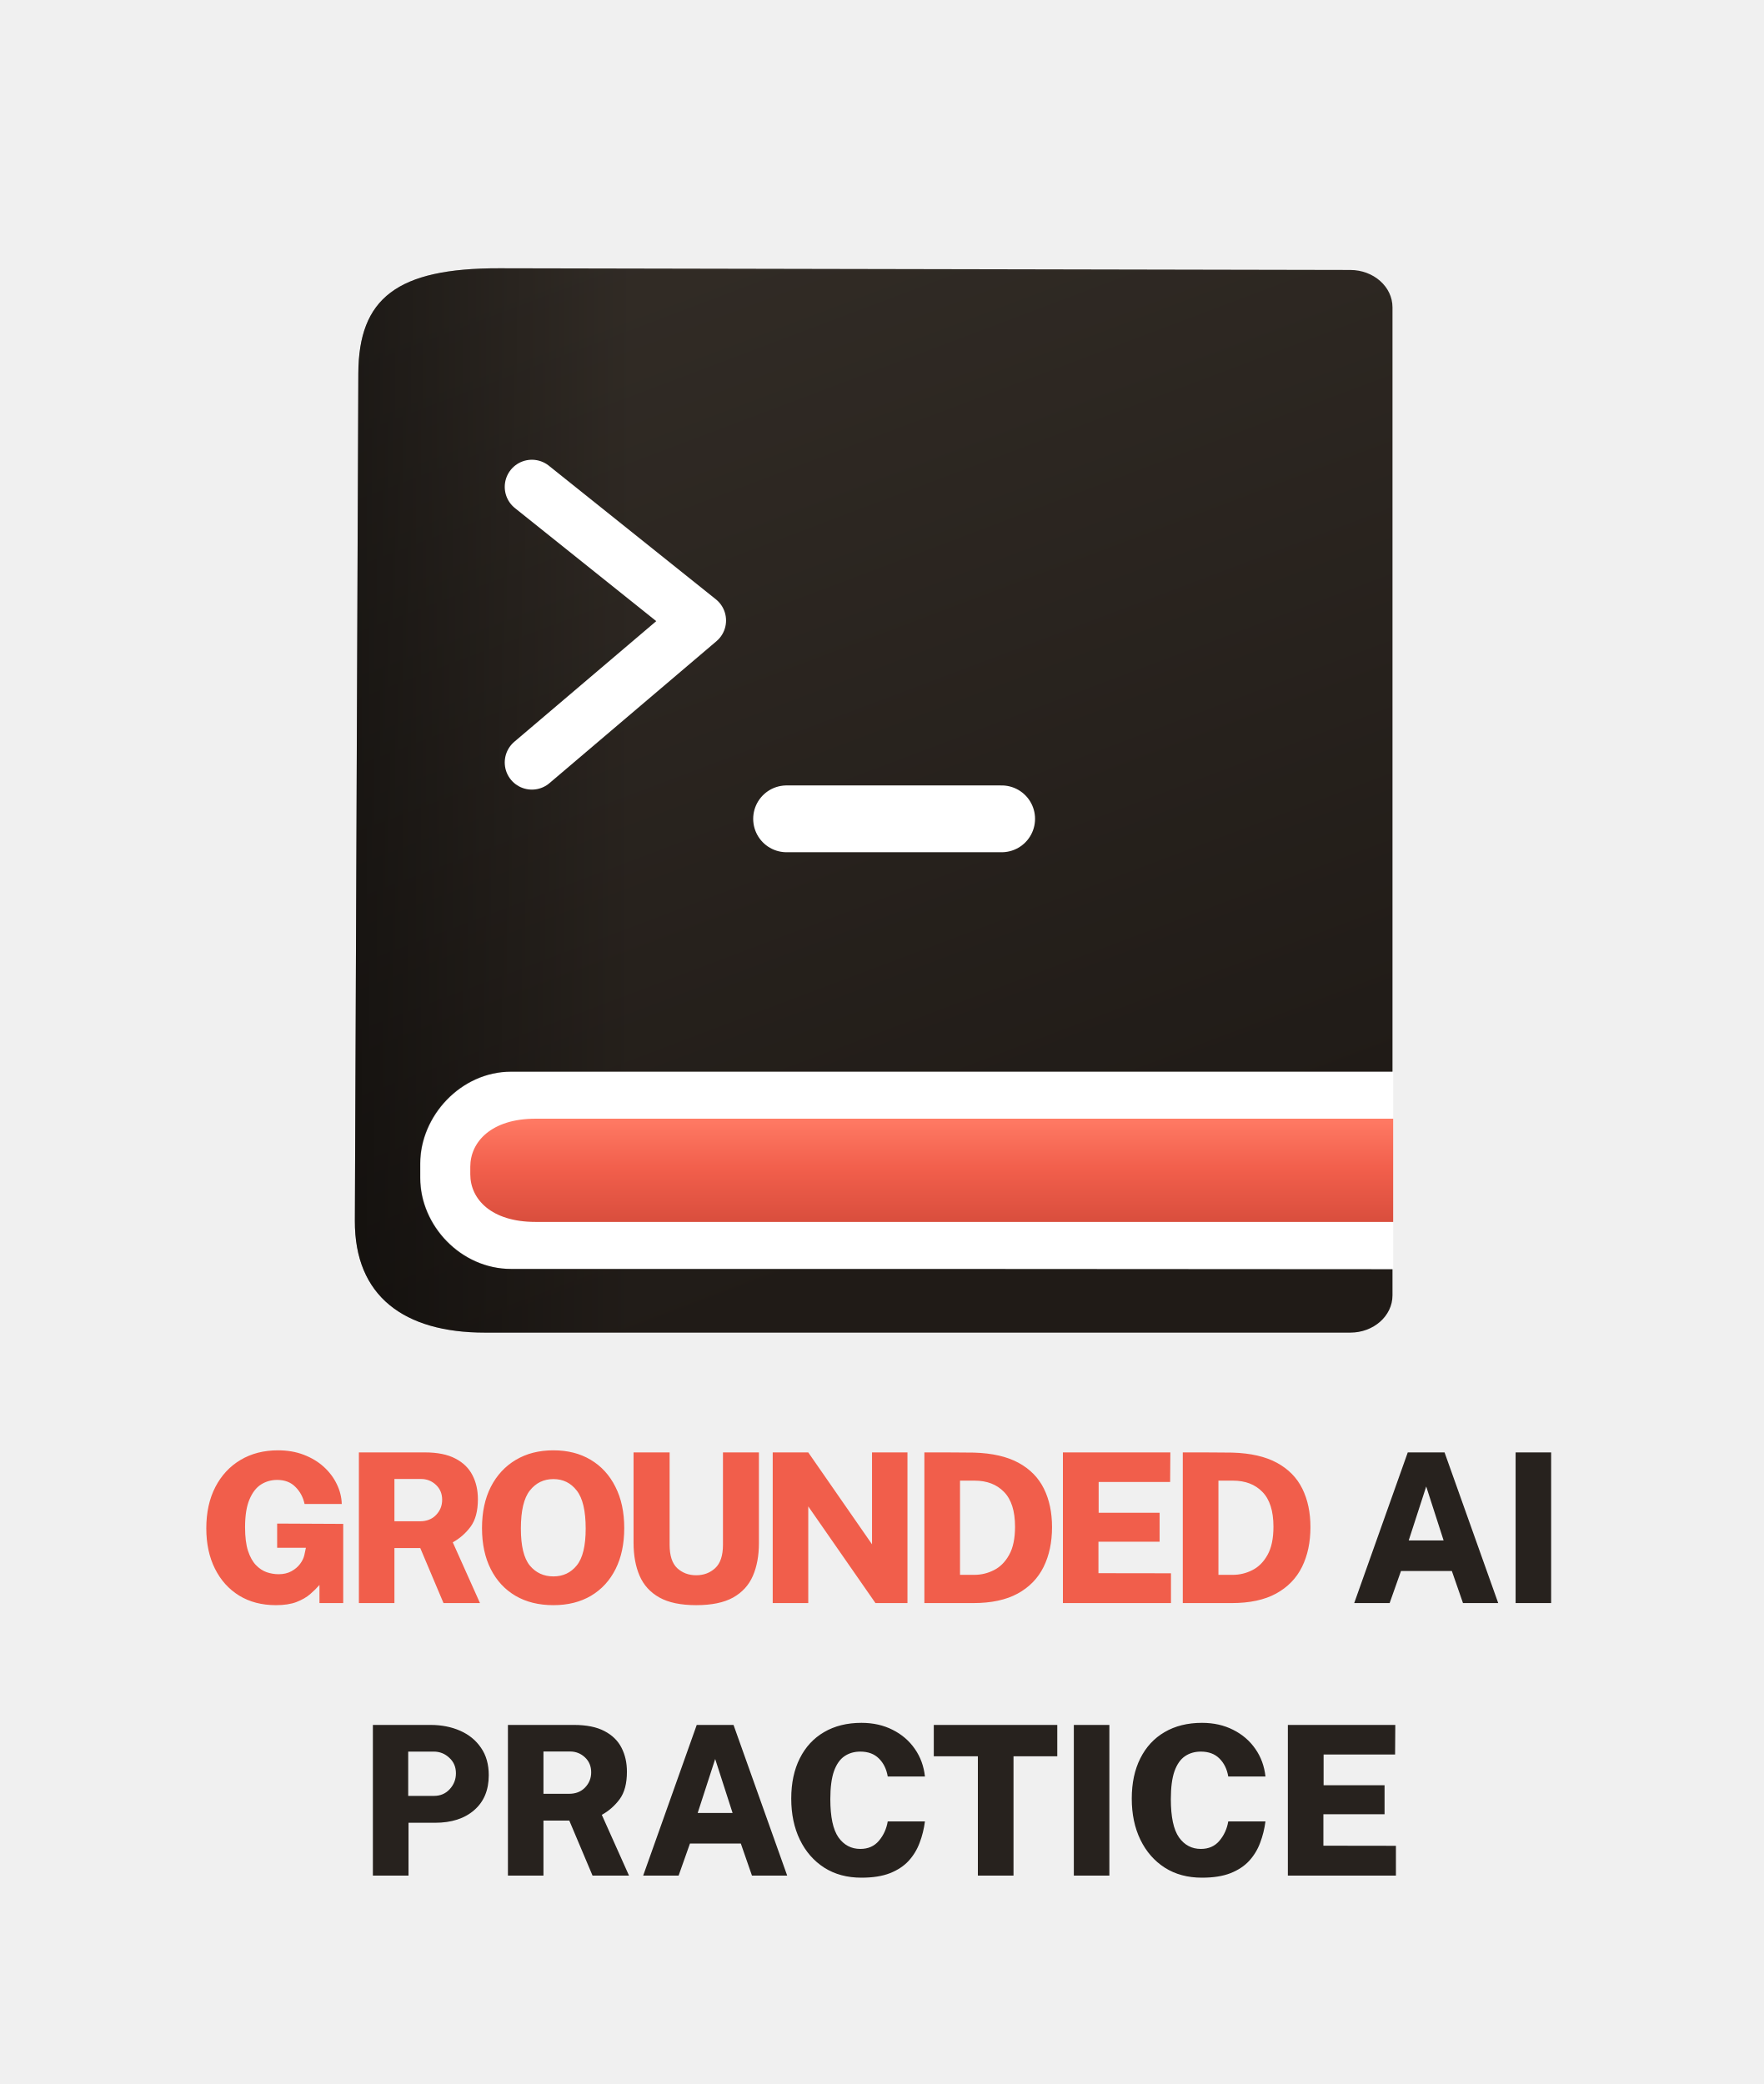
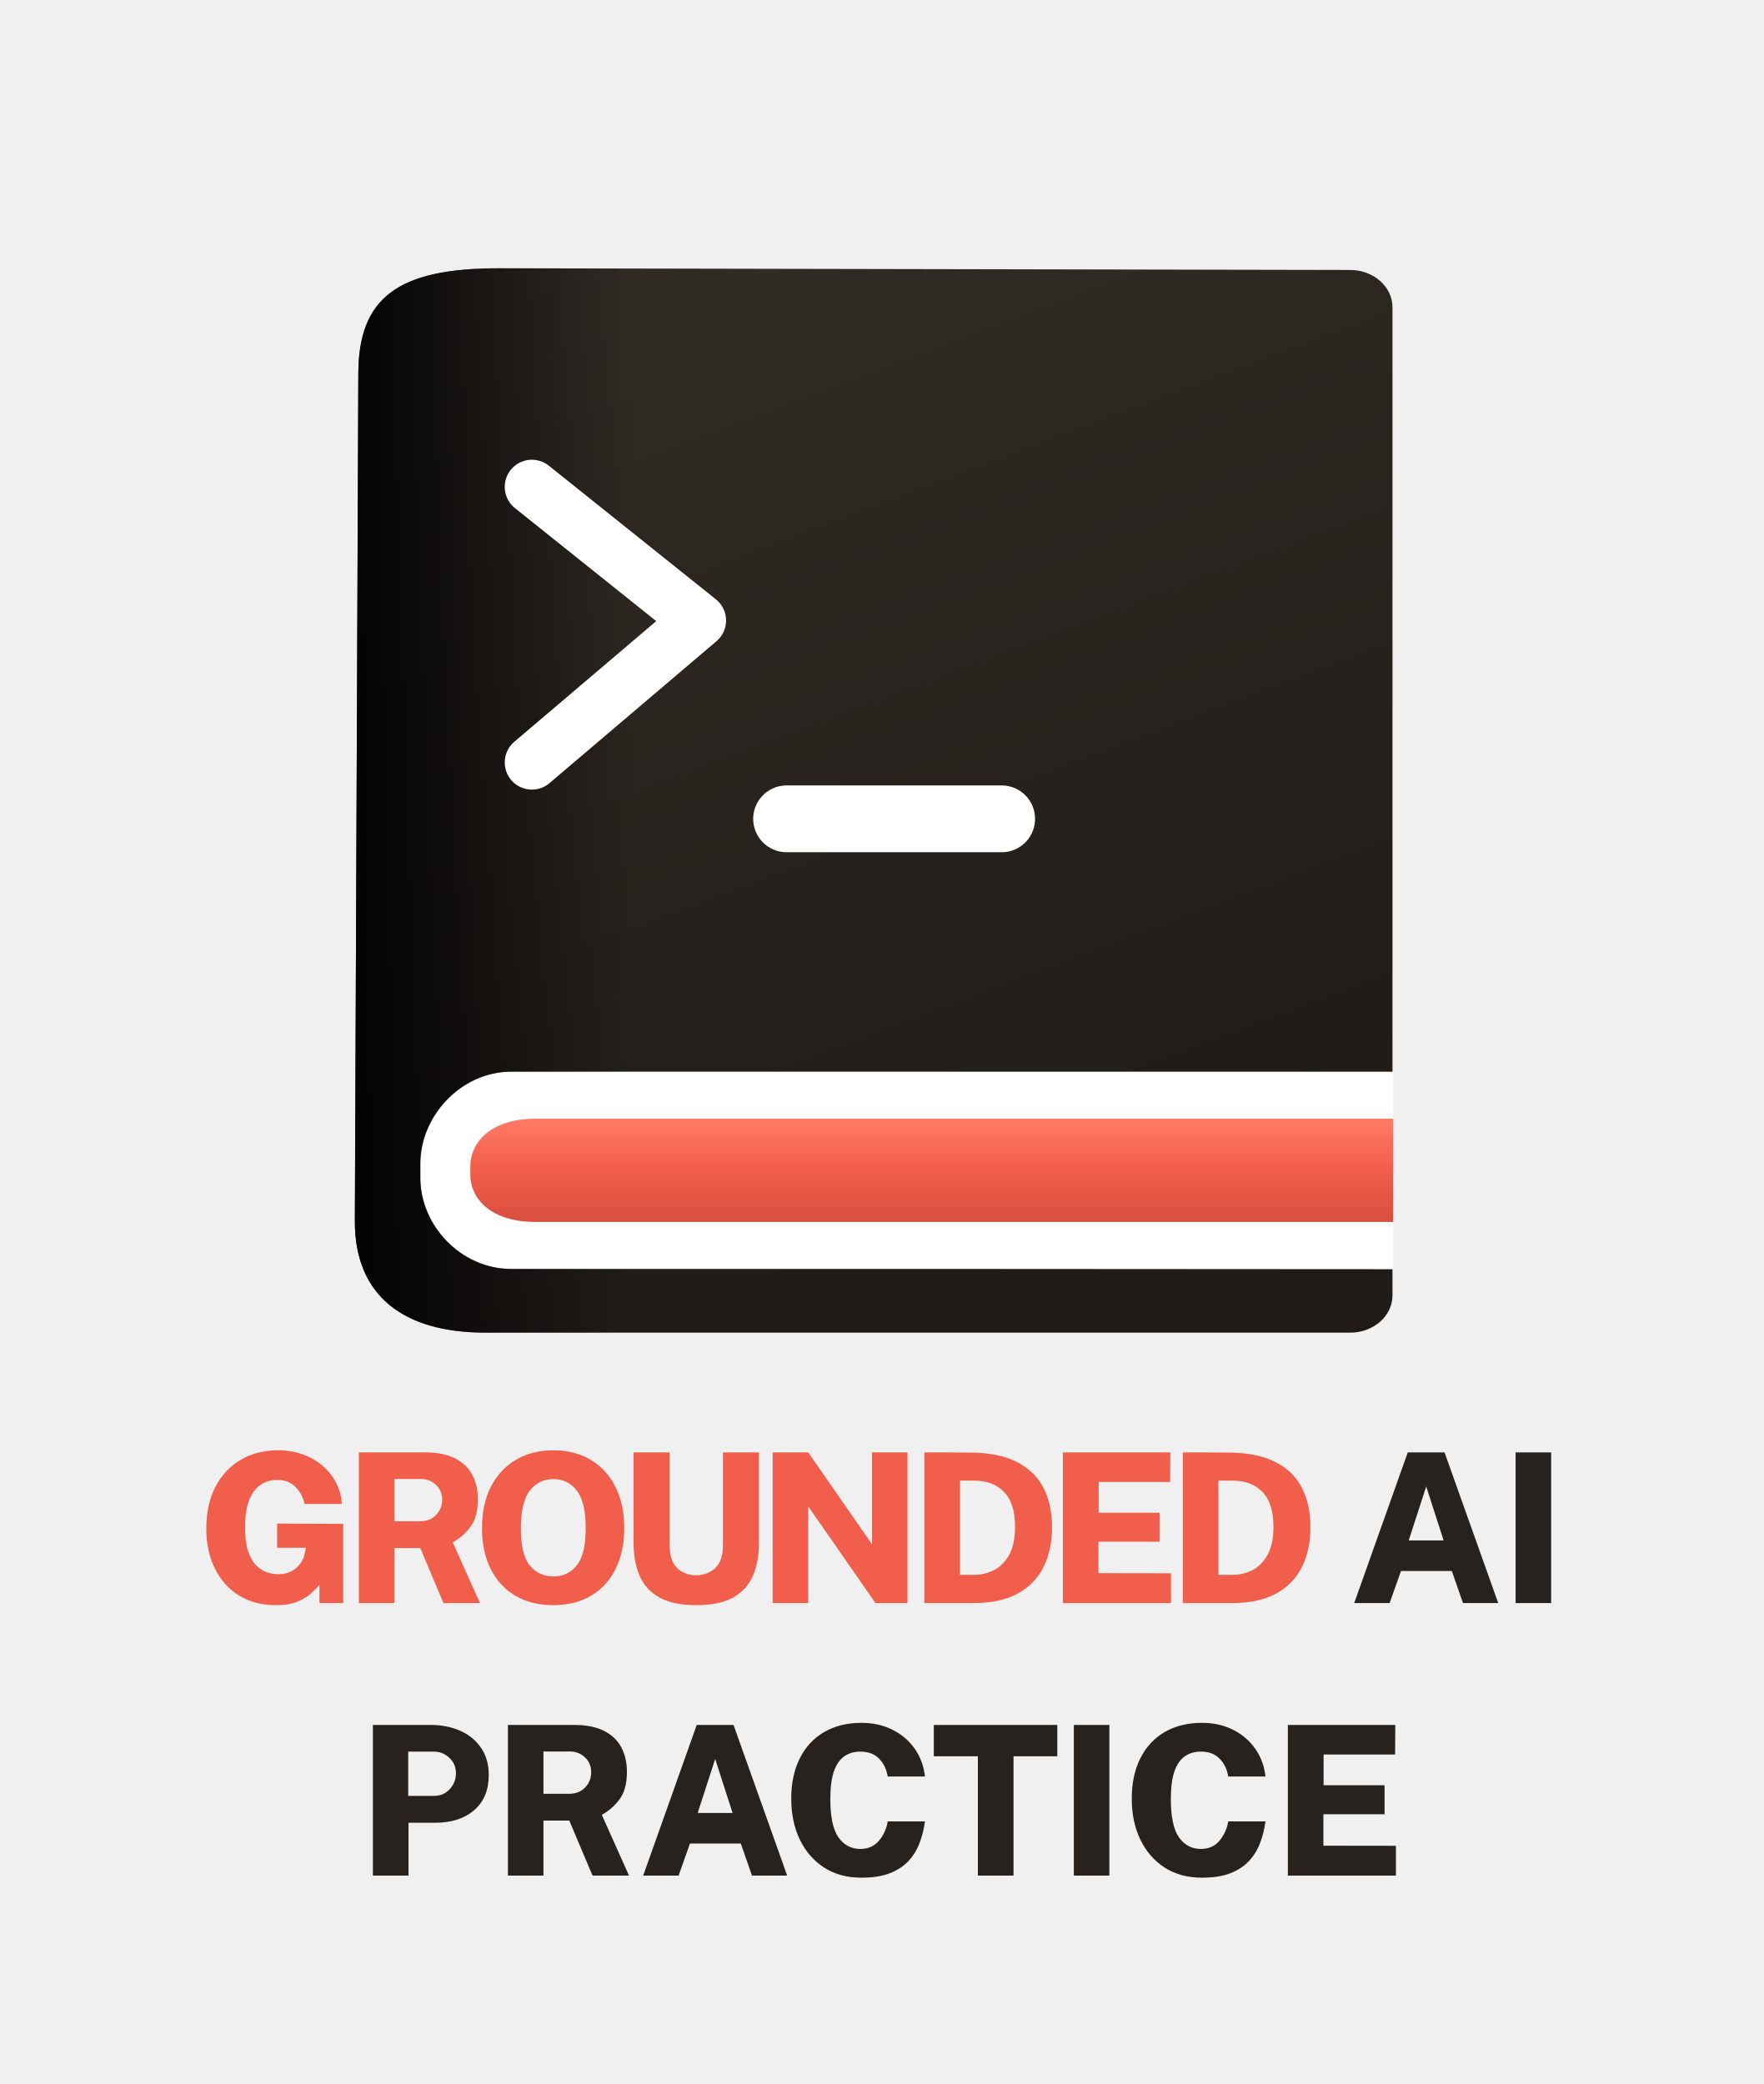
<svg xmlns="http://www.w3.org/2000/svg" width="220" height="260" viewBox="0 0 220 260" version="1.1" id="grounded_lockup_vertical">
  <defs id="defs5">
    <linearGradient id="bookGrad" x1="3.967" y1="22.733" x2="96.688" y2="287.651" gradientTransform="matrix(0.8821765,0,0,1.077695,0.1814255,0)" gradientUnits="userSpaceOnUse">
      <stop offset="0" stop-color="#332D27" id="stop1" />
      <stop offset="1" stop-color="#201B17" id="stop2" />
    </linearGradient>
    <linearGradient id="spineGrad" x1="3.967" y1="22.733" x2="78.144" y2="22.733" gradientTransform="matrix(1.003402,0,0,1.077695,-0.2995138,0)" gradientUnits="userSpaceOnUse">
-       <stop offset="0" stop-color="#000000" stop-opacity="0.42" id="stop3" />
+       <stop offset="0" stop-color="#000000" stop-opacity="0.92" id="stop3" />
      <stop offset="1" stop-color="#000000" stop-opacity="0" id="stop4" />
    </linearGradient>
    <linearGradient id="emberGrad" x1="11.379" y1="738.162" x2="11.379" y2="819.072" gradientTransform="scale(2.922101,0.3422196)" gradientUnits="userSpaceOnUse">
      <stop offset="0" stop-color="#ff7a64" id="stop8" />
      <stop offset="0.5" stop-color="#f15e4b" id="stop9" />
      <stop offset="1" stop-color="#d94e3d" id="stop10" />
    </linearGradient>
  </defs>
  <g id="icon" transform="matrix(0.465116,0,0,0.465116,40,29.05079)">
    <g transform="translate(5.5,-15)" id="g2">
      <rect fill="#ffffff" width="264.688" height="52.916" x="17.489" y="240" id="rect1" />
      <path fill="url(#bookGrad)" d="M 37.879,24.5 C 13.603,24.445 4.573,32.572 4.5,52.748 L 3.682,280 C 3.609,300.177 15.282,310 34.5,310 H 239.5 A 10,10 135 0 0 249.5,300 v -7.01 l -107.953,-0.074 H 40.686 c -11.932,0 -21.537,-11.666 -21.537,-24.396 v -3.883 C 19.148,251.907 28.753,240 40.686,240 H 47.615 249.5 V 34.976 a 10.022,10.022 45.065 0 0 -10,-10.022 z" transform="matrix(1.132178,0,0,1,-0.4865854,0)" id="path1" />
      <path id="book_spine_shade" fill="url(#spineGrad)" d="M 42.578,24.5 C 14.967,24.445 4.695,32.572 4.613,52.748 L 3.682,280 c -0.083,20.177 13.194,30 35.053,30 H 267.356 a 15.924,14 0 0 0 15.924,-14 v -3.01 l -122.788,-0.074 H 45.771 c -13.572,0 -24.497,-11.666 -24.497,-24.396 v -3.883 C 21.274,251.907 32.199,240 45.771,240 H 53.652 283.279 V 38.956 A 15.924,14 0 0 0 267.356,24.926 Z" />
      <path fill="url(#emberGrad)" d="m 52.127,252.614 c -11.854,0 -17.488,6.23 -17.488,12.892 v 2.031 c 0,6.661 5.634,12.766 17.488,12.766 H 282.177 v -27.689 z" id="path2" />
    </g>
    <g transform="matrix(1.12,0,0,1.12,-8.3,-25.94)" id="g4">
      <path d="m 58,84 40,32 -40,34" fill="none" stroke="#ffffff" stroke-width="13" stroke-linecap="round" stroke-linejoin="round" id="path3" />
      <path d="m 119,163.5 h 51.5" fill="none" stroke="#ffffff" stroke-width="16" stroke-linecap="round" id="path4" />
    </g>
  </g>
  <g id="wordmark" font-family="'Public Sans', sans-serif" font-weight="800" font-size="26" letter-spacing="-0.2" fill="#27221E" text-anchor="middle">
    <g id="text4" aria-label="GROUNDED AI">
      <path style="letter-spacing:-1.75px;fill:#f15e4b" d="m 34.42,200.26 q -2.639,0 -4.589,-1.196 -1.937,-1.196 -3.016,-3.354 -1.079,-2.158 -1.079,-5.044 0,-2.964 1.131,-5.148 1.131,-2.184 3.146,-3.38 2.015,-1.196 4.667,-1.196 1.781,0 3.224,0.559 1.456,0.559 2.496,1.508 1.04,0.949 1.612,2.145 0.585,1.196 0.624,2.483 h -4.641 q -0.26,-1.248 -1.131,-2.119 -0.858,-0.884 -2.288,-0.884 -1.105,0 -2.015,0.572 -0.897,0.572 -1.443,1.872 -0.546,1.287 -0.546,3.458 0,1.794 0.364,2.938 0.377,1.144 0.988,1.781 0.611,0.637 1.352,0.897 0.741,0.247 1.482,0.247 0.91,0 1.586,-0.364 0.689,-0.377 1.092,-0.923 0.416,-0.559 0.533,-1.105 l 0.195,-0.91 h -3.588 v -3.016 l 8.242,0.039 V 200 h -2.964 v -2.262 q -0.481,0.559 -1.157,1.144 -0.676,0.585 -1.716,0.988 -1.027,0.39 -2.561,0.39 z M 44.773,200 v -18.798 h 8.229 q 2.353,0 3.809,0.767 1.456,0.754 2.132,2.08 0.676,1.313 0.676,2.99 0,2.197 -0.91,3.432 -0.91,1.222 -2.223,1.95 l 3.393,7.579 h -4.55 l -2.899,-6.864 h -3.224 V 200 Z m 4.433,-10.205 h 3.185 q 1.248,0 2.002,-0.78 0.767,-0.793 0.767,-1.898 0,-1.144 -0.78,-1.872 -0.78,-0.728 -1.859,-0.728 h -3.315 z M 69.036,200.26 q -2.73,0 -4.732,-1.17 -1.989,-1.17 -3.081,-3.328 -1.092,-2.158 -1.092,-5.122 0,-2.977 1.105,-5.148 1.118,-2.171 3.107,-3.354 2.002,-1.196 4.693,-1.196 2.678,0 4.654,1.183 1.989,1.183 3.081,3.367 1.105,2.171 1.105,5.148 0,2.951 -1.079,5.109 -1.079,2.158 -3.068,3.341 -1.989,1.17 -4.693,1.17 z m 0,-3.588 q 1.807,0 2.912,-1.365 1.118,-1.365 1.118,-4.602 0,-3.328 -1.118,-4.745 -1.105,-1.43 -2.912,-1.43 -1.807,0 -2.938,1.43 -1.118,1.417 -1.118,4.745 0,3.25 1.118,4.615 1.131,1.352 2.938,1.352 z m 17.815,3.588 q -2.886,0 -4.602,-0.962 -1.703,-0.962 -2.457,-2.704 -0.754,-1.755 -0.754,-4.121 v -11.271 h 4.498 v 11.518 q 0,2.028 0.949,2.925 0.962,0.884 2.366,0.884 1.404,0 2.366,-0.884 0.975,-0.897 0.975,-2.925 v -11.518 h 4.485 v 11.323 q 0,2.34 -0.754,4.082 -0.754,1.742 -2.47,2.704 -1.716,0.949 -4.602,0.949 z M 96.399,200 v -18.798 h 4.433 l 7.956,11.466 v -11.466 h 4.42 V 200 h -3.991 l -8.385,-12.064 V 200 Z m 18.92,0 v -18.798 q 0.182,0 0.923,0 0.741,0 1.742,0 1.001,0 1.963,0.013 0.962,0 1.573,0.013 3.406,0.104 5.551,1.274 2.145,1.17 3.159,3.224 1.014,2.054 1.014,4.797 0,2.834 -1.053,4.966 -1.053,2.132 -3.237,3.328 -2.171,1.183 -5.525,1.183 z m 4.446,-3.523 h 1.794 q 1.274,0 2.431,-0.585 1.17,-0.585 1.898,-1.898 0.741,-1.313 0.741,-3.523 0,-2.938 -1.378,-4.342 -1.365,-1.404 -3.666,-1.404 h -1.82 z M 132.601,200 v -18.798 h 13.403 l -0.026,3.692 h -8.918 v 3.835 h 7.605 v 3.614 h -7.631 v 3.926 l 9.048,0.013 V 200 Z m 14.955,0 v -18.798 q 0.182,0 0.923,0 0.741,0 1.742,0 1.001,0 1.963,0.013 0.962,0 1.573,0.013 3.406,0.104 5.551,1.274 2.145,1.17 3.159,3.224 1.014,2.054 1.014,4.797 0,2.834 -1.053,4.966 -1.053,2.132 -3.237,3.328 -2.171,1.183 -5.525,1.183 z m 4.446,-3.523 h 1.794 q 1.274,0 2.431,-0.585 1.17,-0.585 1.898,-1.898 0.741,-1.313 0.741,-3.523 0,-2.938 -1.378,-4.342 -1.365,-1.404 -3.666,-1.404 h -1.82 z" id="path7" />
      <path style="letter-spacing:-0.3px" d="m 168.941,200 6.682,-18.798 h 4.589 l 6.695,18.798 h -4.394 l -1.391,-4.004 h -6.344 l -1.417,4.004 z m 6.799,-7.813 h 4.355 l -2.171,-6.734 z M 189.077,200 v -18.798 h 4.433 V 200 Z" id="path8" />
    </g>
    <path d="m 46.518,234 v -18.798 h 7.189 q 2.054,0 3.705,0.728 1.651,0.728 2.6,2.132 0.962,1.391 0.962,3.406 0,2.795 -1.82,4.368 -1.807,1.573 -4.875,1.573 h -3.315 V 234 Z m 4.407,-9.945 h 3.224 q 1.183,0 1.95,-0.832 0.78,-0.845 0.78,-1.989 0,-1.183 -0.832,-1.937 -0.819,-0.767 -1.937,-0.767 h -3.185 z M 63.365,234 v -18.798 h 8.229 q 2.353,0 3.809,0.767 1.456,0.754 2.132,2.08 0.676,1.313 0.676,2.99 0,2.197 -0.91,3.432 -0.91,1.222 -2.223,1.95 l 3.393,7.579 h -4.55 l -2.899,-6.864 h -3.224 V 234 Z m 4.433,-10.205 h 3.185 q 1.248,0 2.002,-0.78 0.767,-0.793 0.767,-1.898 0,-1.144 -0.78,-1.872 -0.78,-0.728 -1.859,-0.728 h -3.315 z M 80.238,234 l 6.682,-18.798 h 4.589 l 6.695,18.798 h -4.394 l -1.391,-4.004 h -6.344 l -1.417,4.004 z m 6.799,-7.813 h 4.355 l -2.171,-6.734 z m 20.435,8.073 q -2.678,0 -4.641,-1.248 -1.963,-1.261 -3.042,-3.484 -1.079,-2.223 -1.079,-5.135 0,-2.899 1.066,-5.018 1.066,-2.132 3.029,-3.276 1.976,-1.157 4.667,-1.157 2.171,0 3.887,0.871 1.716,0.858 2.769,2.379 1.053,1.508 1.261,3.445 h -4.641 q -0.234,-1.391 -1.105,-2.249 -0.858,-0.858 -2.314,-0.858 -1.131,0 -1.976,0.572 -0.845,0.572 -1.313,1.872 -0.455,1.3 -0.455,3.484 0,3.328 1.014,4.771 1.027,1.443 2.73,1.443 1.456,0 2.314,-1.014 0.871,-1.027 1.105,-2.418 h 4.641 q -0.182,1.404 -0.663,2.665 -0.468,1.261 -1.365,2.249 -0.897,0.975 -2.34,1.547 -1.43,0.559 -3.549,0.559 z M 121.992,234 v -14.885 h -5.499 v -3.913 h 15.405 v 3.913 h -5.46 V 234 Z m 11.972,0 v -18.798 h 4.433 V 234 Z m 15.989,0.26 q -2.678,0 -4.641,-1.248 -1.963,-1.261 -3.042,-3.484 -1.079,-2.223 -1.079,-5.135 0,-2.899 1.066,-5.018 1.066,-2.132 3.029,-3.276 1.976,-1.157 4.667,-1.157 2.171,0 3.887,0.871 1.716,0.858 2.769,2.379 1.053,1.508 1.261,3.445 h -4.641 q -0.234,-1.391 -1.105,-2.249 -0.858,-0.858 -2.314,-0.858 -1.131,0 -1.976,0.572 -0.845,0.572 -1.313,1.872 -0.455,1.3 -0.455,3.484 0,3.328 1.014,4.771 1.027,1.443 2.73,1.443 1.456,0 2.314,-1.014 0.871,-1.027 1.105,-2.418 h 4.641 q -0.182,1.404 -0.663,2.665 -0.468,1.261 -1.365,2.249 -0.897,0.975 -2.34,1.547 -1.43,0.559 -3.549,0.559 z M 160.664,234 v -18.798 h 13.403 l -0.026,3.692 h -8.918 v 3.835 h 7.605 v 3.614 h -7.631 v 3.926 l 9.048,0.013 V 234 Z" id="text5" style="letter-spacing:-0.3px" aria-label="PRACTICE" />
  </g>
</svg>
